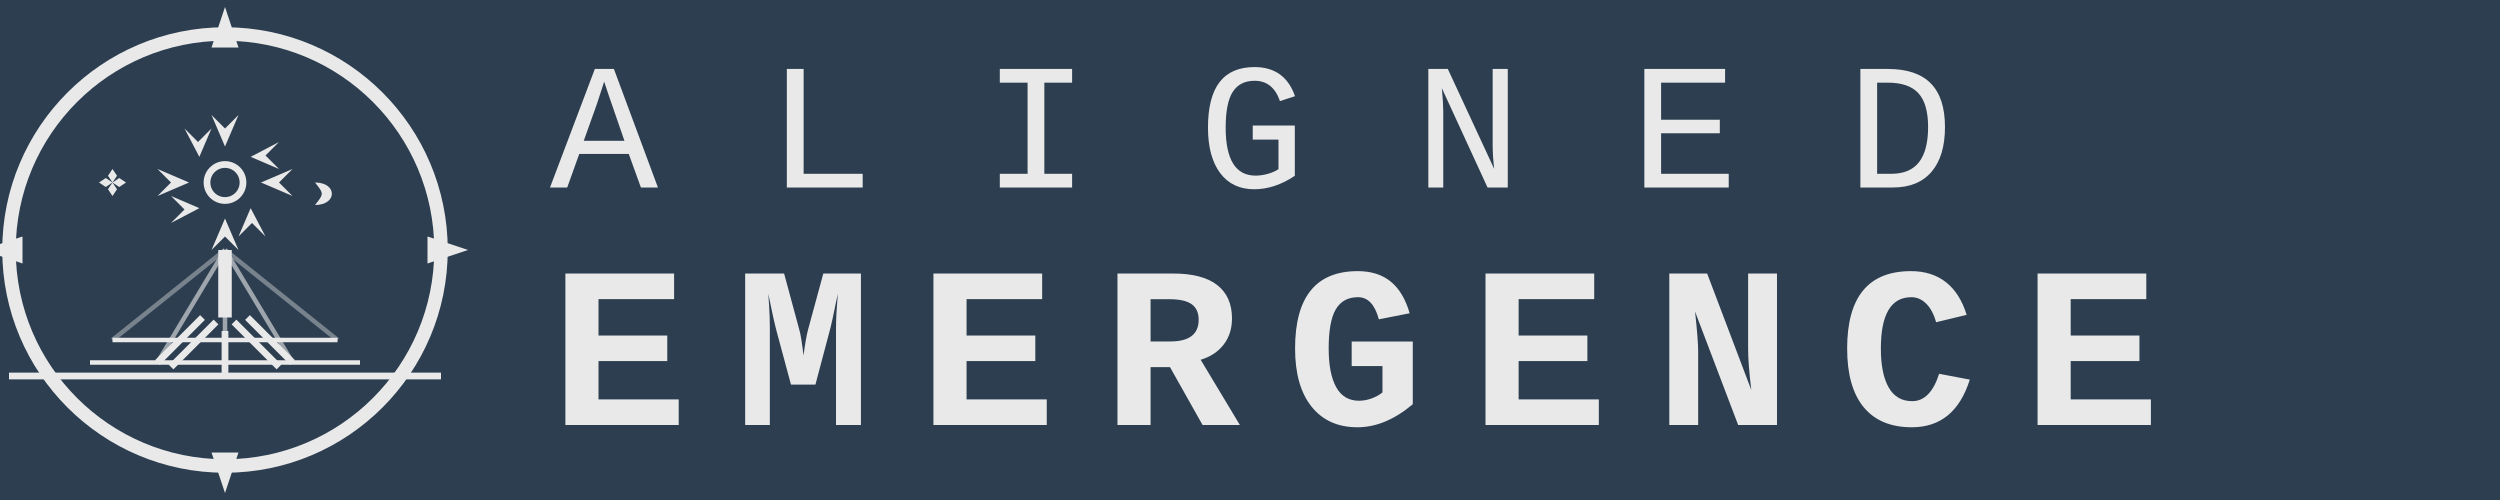
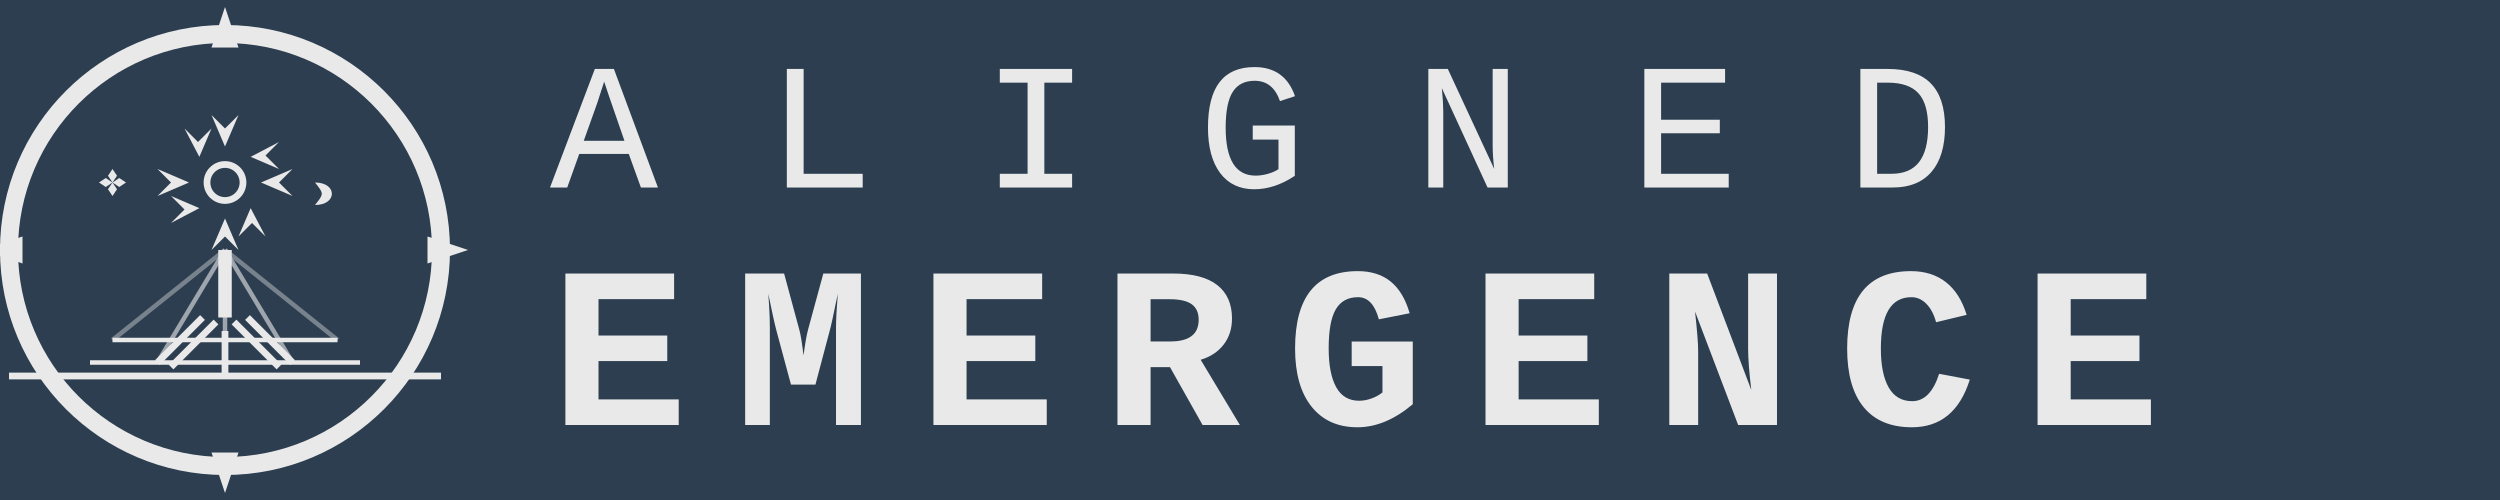
<svg xmlns="http://www.w3.org/2000/svg" viewBox="0 0 1000 200">
  <rect width="1000" height="200" fill="#2c3e50" />
  <defs>
    <style>
      .logo-text-light {
        font-family: 'Courier New', 'Monaco', monospace;
        fill: #E9E9E9;
      }
      .aligned {
        font-size: 72px;
        font-weight: 300;
        letter-spacing: 0.6em;
      }
      .emergence {
        font-size: 92px;
        font-weight: 700;
        letter-spacing: 0.2em;
      }
    </style>
  </defs>
  <g transform="translate(90, 100) scale(1.8)">
-     <circle cx="0" cy="0" r="48" fill="none" stroke="#E9E9E9" stroke-width="3" />
+     <circle cx="0" cy="0" r="48" fill="none" stroke="#E9E9E9" stroke-width="4" />
    <path d="M0,-54 L-3,-45 L3,-45 Z" fill="#E9E9E9" />
    <path d="M0,54 L-3,45 L3,45 Z" fill="#E9E9E9" />
    <path d="M-54,0 L-45,-3 L-45,3 Z" fill="#E9E9E9" />
    <path d="M54,0 L45,-3 L45,3 Z" fill="#E9E9E9" />
    <line x1="0" y1="0" x2="0" y2="15" stroke="#E9E9E9" stroke-width="3" />
    <line x1="0" y1="0" x2="-15" y2="25" stroke="#E9E9E9" stroke-width="1" opacity="0.6" />
    <line x1="0" y1="0" x2="0" y2="25" stroke="#E9E9E9" stroke-width="1" opacity="0.6" />
    <line x1="0" y1="0" x2="15" y2="25" stroke="#E9E9E9" stroke-width="1" opacity="0.6" />
    <line x1="0" y1="0" x2="-25" y2="20" stroke="#E9E9E9" stroke-width="1" opacity="0.4" />
    <line x1="0" y1="0" x2="25" y2="20" stroke="#E9E9E9" stroke-width="1" opacity="0.4" />
    <g transform="translate(0,-15)">
      <circle cx="0" cy="0" r="4" fill="none" stroke="#E9E9E9" stroke-width="1.5" />
      <path d="M0,-8 L-3,-15 L0,-12 L3,-15 Z" fill="#E9E9E9" />
      <path d="M8,0 L15,-3 L12,0 L15,3 Z" fill="#E9E9E9" />
      <path d="M0,8 L3,15 L0,12 L-3,15 Z" fill="#E9E9E9" />
      <path d="M-8,0 L-15,3 L-12,0 L-15,-3 Z" fill="#E9E9E9" />
      <path d="M5.7,-5.7 L12,-9 L9,-6 L12,-3 Z" fill="#E9E9E9" />
      <path d="M5.7,5.7 L9,12 L6,9 L3,12 Z" fill="#E9E9E9" />
      <path d="M-5.7,5.7 L-12,9 L-9,6 L-12,3 Z" fill="#E9E9E9" />
      <path d="M-5.7,-5.7 L-9,-12 L-6,-9 L-3,-12 Z" fill="#E9E9E9" />
    </g>
    <g transform="translate(-25,-15)">
      <path d="M0,-3 L-1,-1.5 L0,0 L1,-1.5 Z" fill="#E9E9E9" />
      <path d="M3,0 L1.5,-1 L0,0 L1.5,1 Z" fill="#E9E9E9" />
      <path d="M0,3 L1,1.5 L0,0 L-1,1.5 Z" fill="#E9E9E9" />
      <path d="M-3,0 L-1.5,1 L0,0 L-1.5,-1 Z" fill="#E9E9E9" />
    </g>
    <path d="M20,-15 C25,-15 25,-10 20,-10 C22,-12.5 22,-12.5 20,-15" fill="#E9E9E9" />
    <line x1="-25" y1="20" x2="25" y2="20" stroke="#E9E9E9" stroke-width="1" />
    <line x1="-48" y1="28" x2="48" y2="28" stroke="#E9E9E9" stroke-width="1.5" />
    <line x1="-30" y1="25" x2="30" y2="25" stroke="#E9E9E9" stroke-width="1" />
    <g stroke="#E9E9E9" stroke-width="1.5" fill="none">
      <path d="M-5,15 Q-10,20 -15,25" />
      <path d="M0,18 Q0,23 0,28" />
      <path d="M5,15 Q10,20 15,25" />
      <path d="M-2,16 Q-7,21 -12,26" />
      <path d="M2,16 Q7,21 12,26" />
    </g>
  </g>
  <text x="220" y="75" class="logo-text-light aligned">ALIGNED</text>
  <text x="220" y="170" class="logo-text-light emergence">EMERGENCE</text>
</svg>
